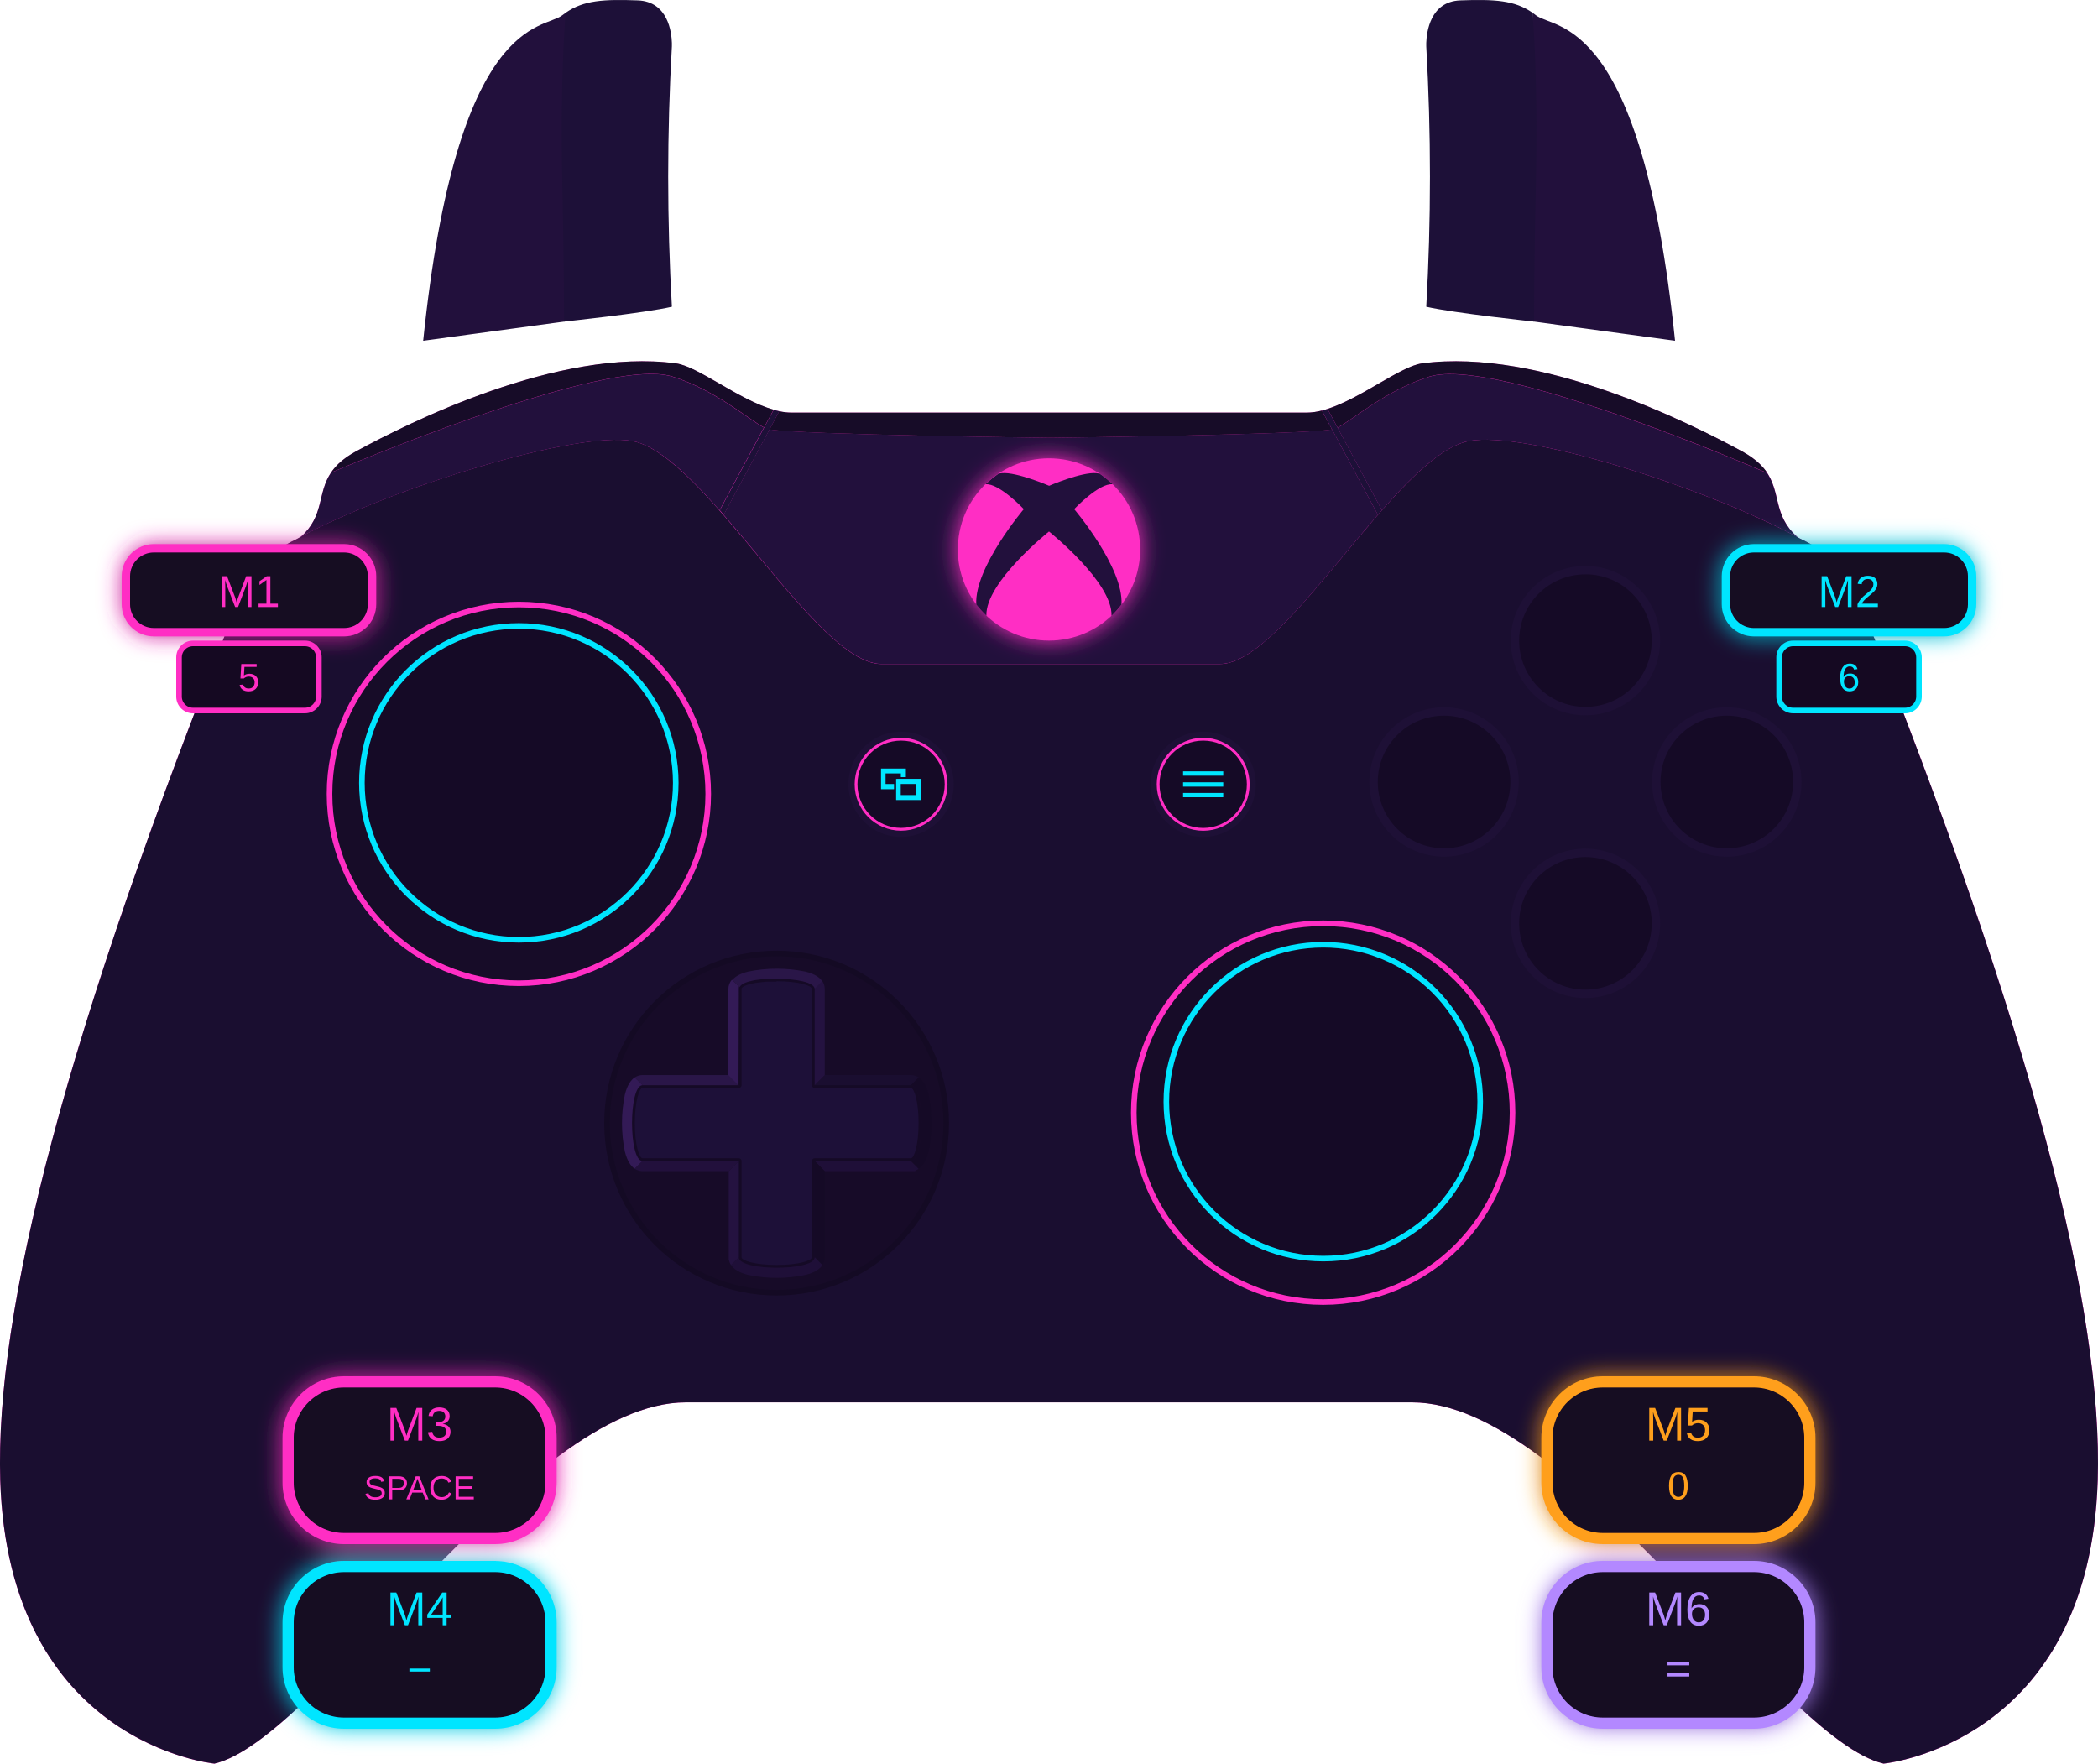
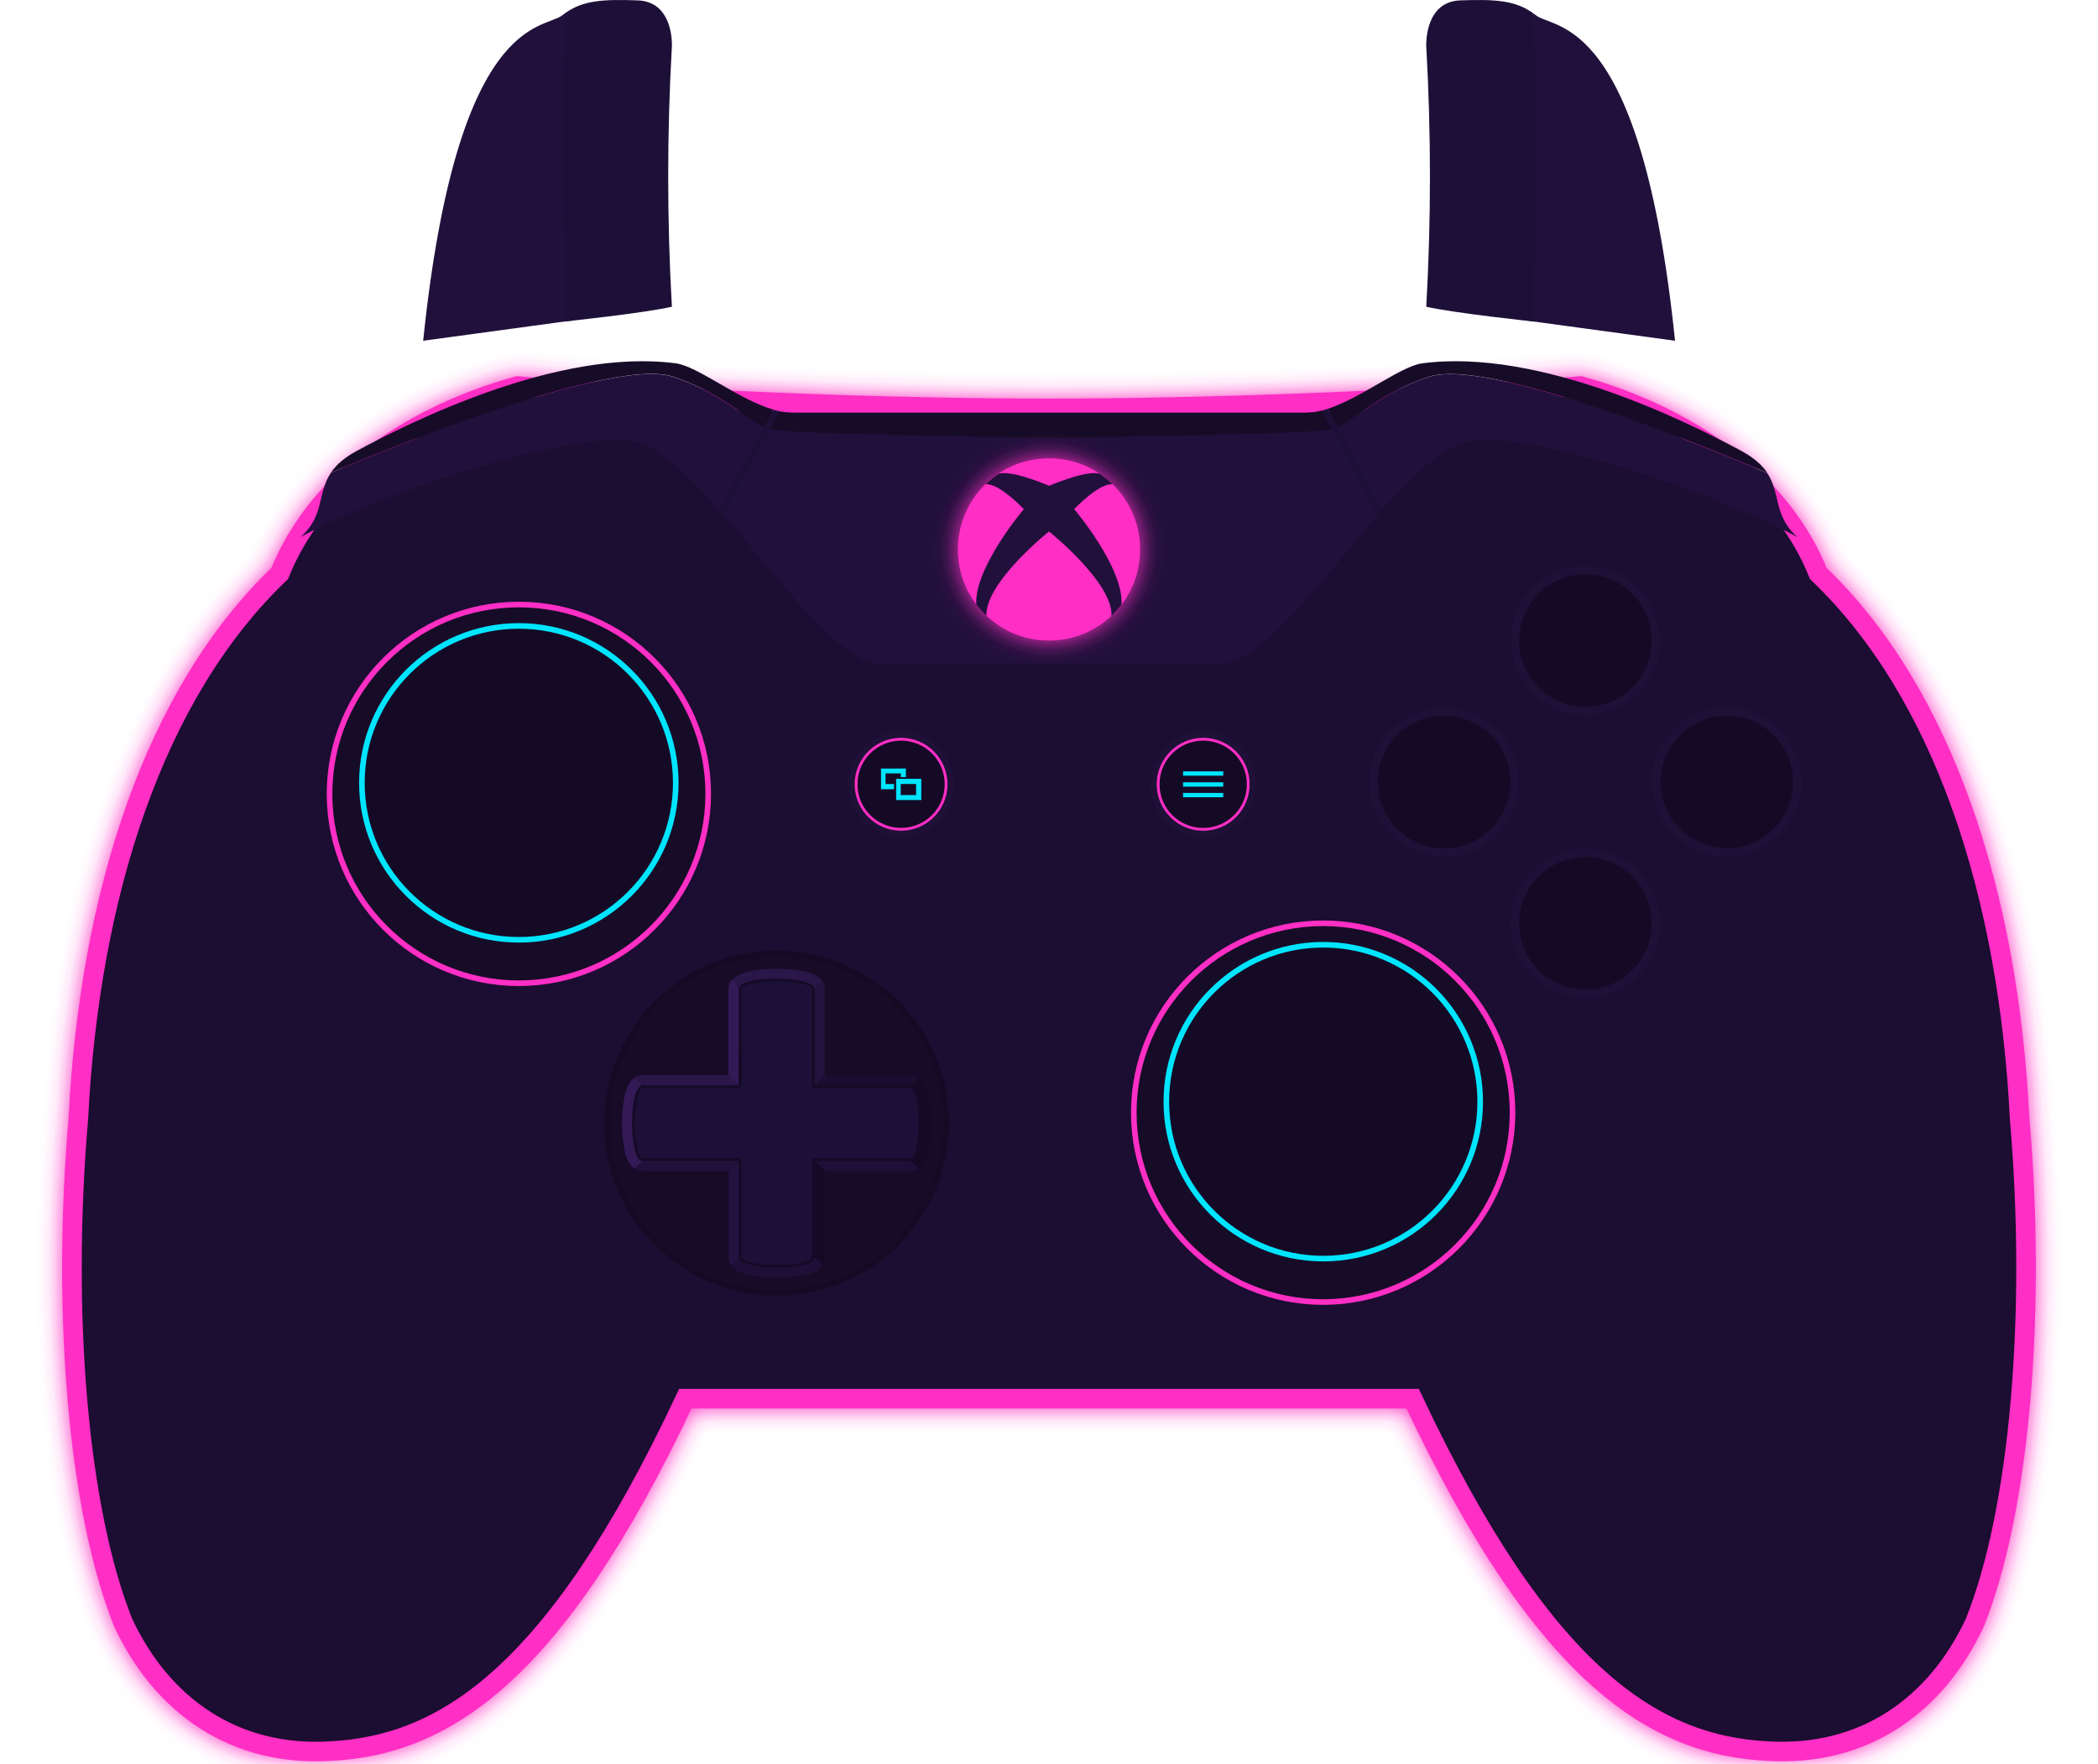
<svg xmlns="http://www.w3.org/2000/svg" id="Layer_1" width="750" height="630.46" viewBox="0 0 750 630.46">
  <defs>
    <style>
      .cls-1 { fill: none; }
      .cls-2 { fill: #1a0e30; }
      .cls-3 { fill: #140a24; }
      .cls-4 { fill: #1d1038; }
      .cls-5 { fill: #170b28; }
      .cls-6 { fill: #2a1648; }
      .cls-7 { fill: #331a56; }
      .cls-8 { fill: #1a0e30; }
      .cls-9 { fill: #241240; }
      .cls-10 { fill: #1f0f38; }
      .cls-11 { fill: #150a26; }
      .cls-12 { fill: #22103c; }
      .cls-13 { fill: #1e1036; }
      .cls-14, .cls-18 { fill: #150a26; }
      .cls-14 { stroke: #ff2ec4; stroke-width: 1px; }
      .cls-14, .cls-16, .cls-17 { stroke-miterlimit: 10; }
      .cls-15 { fill: #00e5ff; }
      .cls-16 { fill: #170c28; stroke: #ff2ec4; }
      .cls-16, .cls-17 { stroke-width: 2px; }
      .cls-17 { fill: #150a26; stroke: #00e5ff; }
      .cls-19 { fill: #170c28; }
      .cls-20 { isolation: isolate; opacity: 0.75; }
      .cls-21 { fill: #ff2ec4; }
    </style>
    <filter id="glow" x="-60%" y="-60%" width="220%" height="220%">
      <feGaussianBlur stdDeviation="4" result="b" />
      <feMerge>
        <feMergeNode in="b" />
        <feMergeNode in="SourceGraphic" />
      </feMerge>
    </filter>
  </defs>
  <g id="Layer_1-2">
-     <path fill="#ff2ec4" d="M664.37,214c-6.72-16.68-20.54-20.88-21.82-22-11.7-10.34-2.47-21.22-19.95-30.7-18.28-9.91-72-37-114.22-31.37-9.22,1.23-27.83,17.6-41.21,17.6H282.84c-13.38,0-32-16.37-41.22-17.6-42.24-5.63-95.93,21.46-114.22,31.37-17.47,9.48-8.24,20.36-19.94,30.7-1.28,1.12-15.1,5.32-21.82,22C22.89,370-1.74,469.11.09,529.13,3,623.55,76.67,630.46,76.67,630.46c37-8.62,111.55-129.14,168.54-129.14H504.8c57,0,131.5,120.52,168.54,129.14,0,0,73.68-6.91,76.56-101.33C751.77,469.11,727.09,370,664.37,214Z" transform="translate(0 0)" />
-     <g>
-       <path class="cls-1" d="M106.25,192.64a11.36,11.36,0,0,0,1.15-.65C107,192.21,106.63,192.41,106.25,192.64Z" transform="translate(0 0)" />
-       <path class="cls-1" d="M642.56,192a12.43,12.43,0,0,0,1.53.82C643.59,192.51,643.07,192.24,642.56,192Z" transform="translate(0 0)" />
-       <path class="cls-2" d="M664.37,214a38.35,38.35,0,0,0-12.89-16.8,45.61,45.61,0,0,0-7.4-4.37,12.85,12.85,0,0,1-1.52-.82C609,174,545.1,153.81,525.08,157.66c-26,5-65.54,79.72-89,79.72h-121c-23.43,0-63-74.7-89-79.72-19.58-3.78-85.59,16.46-118.75,34.33a11.36,11.36,0,0,1-1.15.65,44.89,44.89,0,0,0-8.7,5.27A38.36,38.36,0,0,0,85.64,214C22.89,370-1.74,469.11.09,529.13,3,623.55,76.67,630.46,76.67,630.46c37-8.62,111.55-129.14,168.54-129.14H504.8c57,0,131.5,120.52,168.54,129.14,0,0,73.68-6.91,76.56-101.33C751.77,469.11,727.09,370,664.37,214Z" transform="translate(0 0)" />
-     </g>
-     <line class="cls-1" x1="107.46" y1="191.96" x2="107.46" y2="193.52" />
-     <line class="cls-1" x1="642.55" y1="191.47" x2="642.55" y2="192.42" />
+     <path class="cls-2" filter="url(#glow)" stroke="#ff2ec4" stroke-width="7" d="M650,205C638,175,608,150,565,138C500,144,420,146,375,146C330,146,250,144,185,138C142,150,112,175,100,205C55,248,32,320,28,400C22,470,28,540,44,580C58,610,84,628,118,626C158,624,198,600,245,500L505,500C552,600,592,624,632,626C666,628,692,610,706,580C722,540,728,470,722,400C718,320,695,248,650,205Z" transform="translate(0 0)" />
    <g id="Dpad">
      <g>
        <path class="cls-5" d="M277.67,462.11a60.63,60.63,0,1,1,60.62-60.62A60.69,60.69,0,0,1,277.67,462.11Z" transform="translate(0 0)" />
        <path class="cls-3" d="M277.67,341.86A59.63,59.63,0,1,1,218,401.49a59.69,59.69,0,0,1,59.64-59.63m0-2a61.63,61.63,0,1,0,61.62,61.63,61.63,61.63,0,0,0-61.62-61.63Z" transform="translate(0 0)" />
      </g>
      <g>
        <g>
          <path class="cls-4" d="M277.67,452.7c-7.13,0-12.74-1.32-13.05-3.08a.76.76,0,0,1,0-.15V415.05a.5.5,0,0,0-.5-.5H229.69c-1.82,0-3.25-5.74-3.25-13.06s1.43-13.06,3.25-13.06h34.42a.5.5,0,0,0,.5-.5V353.51a.61.61,0,0,1,0-.14l.06-.23.08-.13c.5-.81,2.11-1.52,4.54-2l.89-.18a9.49,9.49,0,0,1,1-.13l.16,0,.9-.11,1-.11,1-.08,2.36-.08h1.05c7.33,0,13.06,1.42,13.06,3.23,0,.17,0,16,0,34.42a.5.5,0,0,0,.5.5h34.41c1.81,0,3.23,5.74,3.23,13.06s-1.42,13.06-3.23,13.06H291.24a.5.5,0,0,0-.5.5v34.42a.77.77,0,0,1,0,.15C290.42,451.38,284.8,452.7,277.67,452.7Z" transform="translate(0 0)" />
          <path class="cls-11" d="M277.67,350.78c8.09,0,12.56,1.61,12.56,2.73v34.43a1,1,0,0,0,1,1h34.42c1.14,0,2.73,4.77,2.73,12.55s-1.59,12.56-2.73,12.56H291.23a1,1,0,0,0-1,1v34.49c-.2,1.11-4.67,2.66-12.56,2.66s-12.36-1.55-12.56-2.66V415.05a1,1,0,0,0-1-1H229.69c-1.15,0-2.75-4.78-2.75-12.56s1.6-12.56,2.75-12.56h34.42a1,1,0,0,0,1-1V353.47h0a.74.74,0,0,0,0-.14l0-.05c.15-.25.91-1.12,4.19-1.76h.06c.27-.07.55-.12.83-.17l.08,0a6.73,6.73,0,0,1,.8-.11l.18,0,.92-.12h0l1-.11h0l1-.08h.12l.58,0h.56l1,0h1.15m0-1h-1.18l-1,0h-.17l-1,0h-.14l-1,.08h0l-1,.11h0l-1,.13h-.05a8.88,8.88,0,0,0-.94.13h-.08l-.88.18h0c-2.43.48-4.25,1.22-4.86,2.23a.46.46,0,0,0-.11.16v0a1.16,1.16,0,0,0,0,.18l0,0a.89.89,0,0,0,0,.14.86.86,0,0,0,0,.22v34.43H229.69c-5,0-5,27.11,0,27.11h34.42v34.42h0a1,1,0,0,0,0,.24c.4,2.33,7,3.49,13.54,3.49s13.13-1.16,13.54-3.49a2.12,2.12,0,0,0,0-.24V415.05h34.42c5,0,5-27.11,0-27.11H291.23V353.51h0c0-2.5-6.79-3.73-13.56-3.73Z" transform="translate(0 0)" />
        </g>
        <path class="cls-6" d="M264.11,387.94l-3.6-3.63H229.69a5.08,5.08,0,0,0-2.78.85l2.78,2.78Z" transform="translate(0 0)" />
        <path class="cls-7" d="M229.69,387.94h0l-2.79-2.78c-1.36.93-2.67,2.74-3.52,6.14a50.92,50.92,0,0,0,0,20.38c.85,3.4,2.16,5.21,3.52,6.14l2.79-2.77C224.69,415.05,224.69,387.94,229.69,387.94Z" transform="translate(0 0)" />
        <path class="cls-6" d="M269.2,350.52h0l.89-.18h.07a6.87,6.87,0,0,1,.94-.13h.06l1-.13h0l1-.11h.05l1-.08h.14l1,0h.16l1,0h1.17c6.77,0,13.57,1.23,13.57,3.73l2.75-2.77c-.9-1.37-2.71-2.71-6.14-3.53a50.82,50.82,0,0,0-20.36,0c-2.94.72-4.71,1.8-5.72,3l2.57,2.57C265,351.74,266.77,351,269.2,350.52Z" transform="translate(0 0)" />
        <path class="cls-8" d="M325.65,387.94l2.76-2.78a5,5,0,0,0-2.76-.85H294.84l-3.61,3.63Z" transform="translate(0 0)" />
        <path class="cls-9" d="M291.23,353.51h0s0,15.44,0,34.42l3.6-3.62h0v-30.8a5,5,0,0,0-.85-2.77l-2.76,2.77Z" transform="translate(0 0)" />
        <path class="cls-7" d="M264.11,353.51a1.8,1.8,0,0,1,0-.22l0-.14,0,0c0-.06,0-.12,0-.18v0a1,1,0,0,1,.11-.17l-2.57-2.57a5,5,0,0,0-1.26,3.34v30.8l3.6,3.62Z" transform="translate(0 0)" />
        <path class="cls-10" d="M325.65,415.05H291.23l3.6,3.62h32.32l.34-.35a5.46,5.46,0,0,0,.92-.49l-2.76-2.78Z" transform="translate(0 0)" />
        <path class="cls-11" d="M291.23,449.47l2.76,2.77a5,5,0,0,0,.84-2.77v-30.8l-3.6-3.62Z" transform="translate(0 0)" />
        <path class="cls-11" d="M332,391.3c-.84-3.4-2.18-5.21-3.55-6.14l-2.76,2.77c5,0,5,27.12,0,27.12l2.77,2.78c1.36-.93,2.7-2.75,3.54-6.15a45,45,0,0,0,1-10.19A45.54,45.54,0,0,0,332,391.3Z" transform="translate(0 0)" />
        <path class="cls-10" d="M291.21,449.71c-.4,2.33-7,3.49-13.54,3.49s-13.13-1.16-13.54-3.49a2.32,2.32,0,0,1,0-.24l-2.79,2.77c.93,1.37,2.75,2.71,6.17,3.53a50.34,50.34,0,0,0,20.36,0c3.43-.82,5.24-2.16,6.14-3.53l-2.75-2.77C291.23,449.54,291.23,449.62,291.21,449.71Z" transform="translate(0 0)" />
        <path class="cls-9" d="M264.11,449.47h0V415.05l-3.6,3.62v31.65l.09.23a5.09,5.09,0,0,0,.72,1.69l2.79-2.77Z" transform="translate(0 0)" />
        <path class="cls-12" d="M229.69,415.05l-2.79,2.77a5.11,5.11,0,0,0,2.79.85h30.82l3.6-3.62Z" transform="translate(0 0)" />
      </g>
    </g>
    <g id="Menu_Key">
      <path class="cls-13" d="M448.92,280.37a18.81,18.81,0,1,1-18.79-18.81A18.81,18.81,0,0,1,448.92,280.37Z" transform="translate(0 0)" />
      <g>
        <path class="cls-14" d="M446.23,280.37a16.11,16.11,0,1,1-16.1-16.11A16.11,16.11,0,0,1,446.23,280.37Z" transform="translate(0 0)" />
        <g>
          <rect class="cls-15" x="422.93" y="275.74" width="14.36" height="1.55" />
          <rect class="cls-15" x="422.93" y="279.66" width="14.36" height="1.55" />
          <rect class="cls-15" x="422.93" y="283.47" width="14.36" height="1.53" />
        </g>
      </g>
    </g>
    <g id="Switcher_Key">
      <path class="cls-13" d="M340.94,280.37a18.81,18.81,0,1,1-18.82-18.81A18.81,18.81,0,0,1,340.94,280.37Z" transform="translate(0 0)" />
      <g>
        <path class="cls-14" d="M338.22,280.37a16.1,16.1,0,1,1-16.1-16.11A16.09,16.09,0,0,1,338.22,280.37Z" transform="translate(0 0)" />
        <g>
          <polygon class="cls-15" points="319.6 280.27 316.57 280.27 316.57 276.48 322.04 276.48 322.04 277.8 323.84 277.8 323.84 274.74 314.95 274.74 314.95 282.13 319.6 282.13 319.6 280.27" />
          <path class="cls-15" d="M320.35,278.43V286h9v-7.58Zm7.16,5.78H322v-3.95h5.47Z" transform="translate(0 0)" />
        </g>
      </g>
    </g>
    <g id="Left_Stick">
      <path class="cls-16" d="M185.47,351.49a67.69,67.69,0,1,1,67.71-67.69A67.77,67.77,0,0,1,185.47,351.49Z" transform="translate(0 0)" />
      <path class="cls-17" d="M241.57,279.86a56.1,56.1,0,1,1-56.1-56.1A56.09,56.09,0,0,1,241.57,279.86Z" transform="translate(0 0)" />
    </g>
    <g id="Right_Stick">
      <path class="cls-16" d="M473,465.46a67.7,67.7,0,1,1,67.71-67.68A67.77,67.77,0,0,1,473,465.46Z" transform="translate(0 0)" />
      <path class="cls-17" d="M529.15,393.82A56.1,56.1,0,1,1,473,337.73,56.09,56.09,0,0,1,529.15,393.82Z" transform="translate(0 0)" />
    </g>
    <g id="Button_Base">
      <g id="A">
        <path class="cls-18" d="M566.76,355.27A25.2,25.2,0,1,1,592,330.07,25.22,25.22,0,0,1,566.76,355.27Z" transform="translate(0 0)" />
        <path class="cls-13" d="M566.76,306.38a23.7,23.7,0,1,1-23.69,23.69,23.69,23.69,0,0,1,23.69-23.69m0-3a26.7,26.7,0,1,0,26.71,26.69,26.72,26.72,0,0,0-26.71-26.69Z" transform="translate(0 0)" />
      </g>
      <g id="Y">
        <path class="cls-18" d="M566.76,254.2A25.2,25.2,0,1,1,592,229,25.23,25.23,0,0,1,566.76,254.2Z" transform="translate(0 0)" />
        <path class="cls-13" d="M566.76,205.3A23.7,23.7,0,1,1,543.07,229a23.7,23.7,0,0,1,23.69-23.69m0-3A26.7,26.7,0,1,0,593.47,229a26.72,26.72,0,0,0-26.71-26.69Z" transform="translate(0 0)" />
      </g>
      <g id="B">
        <path class="cls-18" d="M617.3,304.73a25.2,25.2,0,1,1,25.2-25.2A25.23,25.23,0,0,1,617.3,304.73Z" transform="translate(0 0)" />
        <path class="cls-13" d="M617.3,255.84a23.7,23.7,0,1,1-23.69,23.69,23.68,23.68,0,0,1,23.69-23.69m0-3A26.7,26.7,0,1,0,644,279.53a26.72,26.72,0,0,0-26.7-26.69Z" transform="translate(0 0)" />
      </g>
      <g id="X">
        <path class="cls-18" d="M516.22,304.73a25.2,25.2,0,1,1,25.21-25.2A25.23,25.23,0,0,1,516.22,304.73Z" transform="translate(0 0)" />
        <path class="cls-13" d="M516.22,255.84a23.7,23.7,0,1,1-23.69,23.69,23.69,23.69,0,0,1,23.69-23.69m0-3a26.7,26.7,0,1,0,26.71,26.69,26.72,26.72,0,0,0-26.71-26.69Z" transform="translate(0 0)" />
      </g>
    </g>
    <g>
      <g>
        <path class="cls-12" d="M375.61,156.5s-88.91-1.07-100.54-3l-16.39,30.53c20.24,23.27,41.59,53.32,56.44,53.32h121c14.87,0,36.2-30,56.46-53.32l-16.38-30.53C464.56,155.43,375.61,156.5,375.61,156.5Z" transform="translate(0 0)" />
        <path class="cls-19" d="M476.19,153.53l-3.64-6.78a21.51,21.51,0,0,1-5.38.75H282.84a20.06,20.06,0,0,1-4.28-.51l-3.49,6.54c11.63,1.9,100.54,3,100.54,3S464.56,155.43,476.19,153.53Z" transform="translate(0 0)" />
      </g>
      <g id="RB">
        <path class="cls-12" d="M642.55,192c-9-7.94-5.64-16.16-11.47-23.85.24.33.49.65.7,1,0,0-96.53-42.06-120.8-34.48-15.57,4.87-27.24,15.34-32.83,18.23L494,182.42c11.17-12.68,22-23,31.06-24.76C545.1,153.81,609,174,642.56,192Z" transform="translate(0 0)" />
        <path class="cls-19" d="M511,134.62c24.27-7.59,120.77,34.46,120.8,34.47-.21-.33-.46-.65-.7-1L631,168c-.1-.14-.18-.25-.29-.38l-.14-.16-.27-.33a1.21,1.21,0,0,1-.16-.16,1.61,1.61,0,0,0-.28-.3l-.16-.2a4,4,0,0,1-.29-.29,1.89,1.89,0,0,0-.2-.2,2,2,0,0,1-.29-.29l-.23-.18a1.33,1.33,0,0,0-.3-.28l-.23-.21c-.11-.1-.21-.17-.31-.27l-.27-.22-.33-.26a1.85,1.85,0,0,0-.27-.19c-.12-.1-.22-.19-.35-.28a1.71,1.71,0,0,1-.27-.2l-.38-.26-.29-.22a3.21,3.21,0,0,1-.41-.26l-.3-.2a5,5,0,0,1-.45-.29,1.46,1.46,0,0,1-.3-.17,4.74,4.74,0,0,0-.53-.3l-.25-.17c-.28-.15-.56-.3-.84-.47-18.28-9.91-72-37-114.22-31.37-7.61,1-21.63,12.34-33.82,16.28l3.59,6.67C483.74,150,495.41,139.48,511,134.62Z" transform="translate(0 0)" />
      </g>
      <g id="LB">
        <path class="cls-19" d="M241.62,129.89c-42.24-5.63-95.93,21.46-114.22,31.37-.27.17-.55.31-.82.47l-.25.16a4.85,4.85,0,0,0-.54.3,1.17,1.17,0,0,1-.29.17l-.45.3-.29.18a3,3,0,0,1-.42.27l-.26.2-.4.27a2.07,2.07,0,0,1-.25.19,3.8,3.8,0,0,0-.38.29,1.5,1.5,0,0,0-.24.18,4.5,4.5,0,0,1-.37.28l-.22.19c-.12.11-.23.19-.35.29l-.19.19a1.92,1.92,0,0,0-.34.3.9.9,0,0,1-.19.15c-.12.12-.21.23-.33.33l-.16.15a2.57,2.57,0,0,1-.33.33l-.12.16a2.66,2.66,0,0,0-.32.35l-.11.12a3.52,3.52,0,0,0-.32.37l-.09.1c-.12.15-.22.27-.32.41L119,168c-.11.14-.21.29-.32.44l0,.05c-.13.15-.23.32-.34.47,0,0,97.69-42,122-34.38,15.54,4.87,27.22,15.33,32.8,18.22l3.42-6.34C264.09,142.91,249.47,130.92,241.62,129.89Z" transform="translate(0 0)" />
        <g>
          <path class="cls-12" d="M273.57,153.1l.46.18Z" transform="translate(0 0)" />
          <path class="cls-12" d="M273.1,152.85c-5.58-2.89-17.27-13.36-32.82-18.23C216.07,127.06,119,168.71,118.3,169c-5,7.44-2.21,15.33-10.84,23l-.06,0c33.16-17.87,99.17-38.11,118.75-34.33,9.13,1.76,19.91,12.08,31.08,24.76l15.85-29.58Z" transform="translate(0 0)" />
          <path class="cls-4" d="M273.1,152.85c.17.08.31.17.47.25C273.41,153,273.27,152.93,273.1,152.85Z" transform="translate(0 0)" />
        </g>
        <path class="cls-4" d="M258,183.23c.23.29.47.56.72.83l16.39-30.53,3.49-6.54c-.35-.06-.69-.13-1-.22s-.67-.19-1-.27l-3.43,6.34-15.85,29.58c.24.27.47.54.73.81h0" transform="translate(0 0)" />
      </g>
      <path class="cls-4" d="M478.15,152.84l-3.59-6.67c-.33.09-.66.21-1,.31l-1,.27,3.64,6.78,16.38,30.54c.24-.28.5-.54.73-.84s.49-.54.72-.81Z" transform="translate(0 0)" />
      <path class="cls-12" d="M357,169.29h0Z" transform="translate(0 0)" />
    </g>
    <g>
      <g>
        <path class="cls-21" filter="url(#glow)" d="M407.58,196.41A32.58,32.58,0,1,1,375,163.84,32.58,32.58,0,0,1,407.58,196.41Z" transform="translate(0 0)" />
      </g>
      <path class="cls-12" d="M384,182s8.93-9.44,13.77-8.88h0c-.72-.7-1.48-1.37-2.26-2h0a14.81,14.81,0,0,0-1.18-.91s-.05,0-.06-.06l-1.17-.83h0c-.38-.06-.77-.13-1.18-.17-5.25-.49-16.87,4.51-16.87,4.51s-11.62-5-16.87-4.51c-.41,0-.81.1-1.19.17h0l-1.18.84-.06.05c-.4.29-.8.59-1.19.91h0c-.79.65-1.55,1.32-2.27,2h0C357.07,172.57,366,182,366,182s-17.74,20.89-17,34.09a34.5,34.5,0,0,0,3.62,4C352.22,208.13,375,190,375,190s22.79,18.14,22.35,30.13a33.79,33.79,0,0,0,3.57-4l0,0C401.74,202.89,384,182,384,182Z" transform="translate(0 0)" />
    </g>
    <g>
      <g>
        <path class="cls-12" d="M549.08,5.47c-.4-.32-.8-.62-1.21-.9l-2.35,110,53.28,7.24C586.73,5,555.82,10.76,549.08,5.47Z" transform="translate(0 0)" />
        <path class="cls-4" d="M522,.14C511.22.55,510,11.58,509.86,15.33v1.23a819.52,819.52,0,0,1,0,93.09c9.93,2.29,38.54,5.3,38.54,5.3s0-20.91.68-50.6c.8-37.5-1.21-59.78-1.21-59.78C541.45.09,534.3-.31,522,.14Z" transform="translate(0 0)" />
      </g>
      <g>
        <path class="cls-12" d="M201,5.47c.4-.32.8-.62,1.21-.9l2.32,110-53.25,7.24C163.35,5,194.24,10.76,201,5.47Z" transform="translate(0 0)" />
        <path class="cls-4" d="M228,.14c10.84.41,12.07,11.44,12.19,15.19v1.23a819.52,819.52,0,0,0,0,93.09c-9.92,2.29-38.53,5.3-38.53,5.3S201.62,94,201,64.35c-.82-37.5,1.21-59.78,1.21-59.78C208.62.09,215.77-.31,228,.14Z" transform="translate(0 0)" />
      </g>
    </g>
-     <g font-family="'Arial Black','Arial',sans-serif" text-anchor="middle">
-       <g filter="url(#glow)">
-         <rect x="45" y="196" width="88" height="30" rx="10" fill="#150922" stroke="#ff2ec4" stroke-width="3" />
-         <rect x="617" y="196" width="88" height="30" rx="10" fill="#150922" stroke="#00e5ff" stroke-width="3" />
-       </g>
-       <text x="89" y="217" font-size="16" fill="#ff2ec4">M1</text>
-       <text x="661" y="217" font-size="16" fill="#00e5ff">M2</text>
-       <rect x="64" y="230" width="50" height="24" rx="5" fill="#150922" stroke="#ff2ec4" stroke-width="2" />
-       <text x="89" y="247" font-size="14" fill="#ff2ec4">5</text>
-       <rect x="636" y="230" width="50" height="24" rx="5" fill="#150922" stroke="#00e5ff" stroke-width="2" />
-       <text x="661" y="247" font-size="14" fill="#00e5ff">6</text>
-       <g filter="url(#glow)">
-         <rect x="103" y="494" width="94" height="56" rx="20" fill="#150922" stroke="#ff2ec4" stroke-width="4" />
-         <rect x="103" y="560" width="94" height="56" rx="20" fill="#150922" stroke="#00e5ff" stroke-width="4" />
-         <rect x="553" y="494" width="94" height="56" rx="20" fill="#150922" stroke="#ff9f1c" stroke-width="4" />
-         <rect x="553" y="560" width="94" height="56" rx="20" fill="#150922" stroke="#b388ff" stroke-width="4" />
-       </g>
-       <text x="150" y="515" font-size="17" fill="#ff2ec4">M3</text>
-       <text x="150" y="536" font-size="12" fill="#ff2ec4">SPACE</text>
-       <text x="150" y="581" font-size="17" fill="#00e5ff">M4</text>
-       <text x="150" y="602" font-size="15" fill="#00e5ff">−</text>
-       <text x="600" y="515" font-size="17" fill="#ff9f1c">M5</text>
-       <text x="600" y="536" font-size="14" fill="#ff9f1c">0</text>
-       <text x="600" y="581" font-size="17" fill="#b388ff">M6</text>
-       <text x="600" y="602" font-size="16" fill="#b388ff">=</text>
-     </g>
  </g>
</svg>
